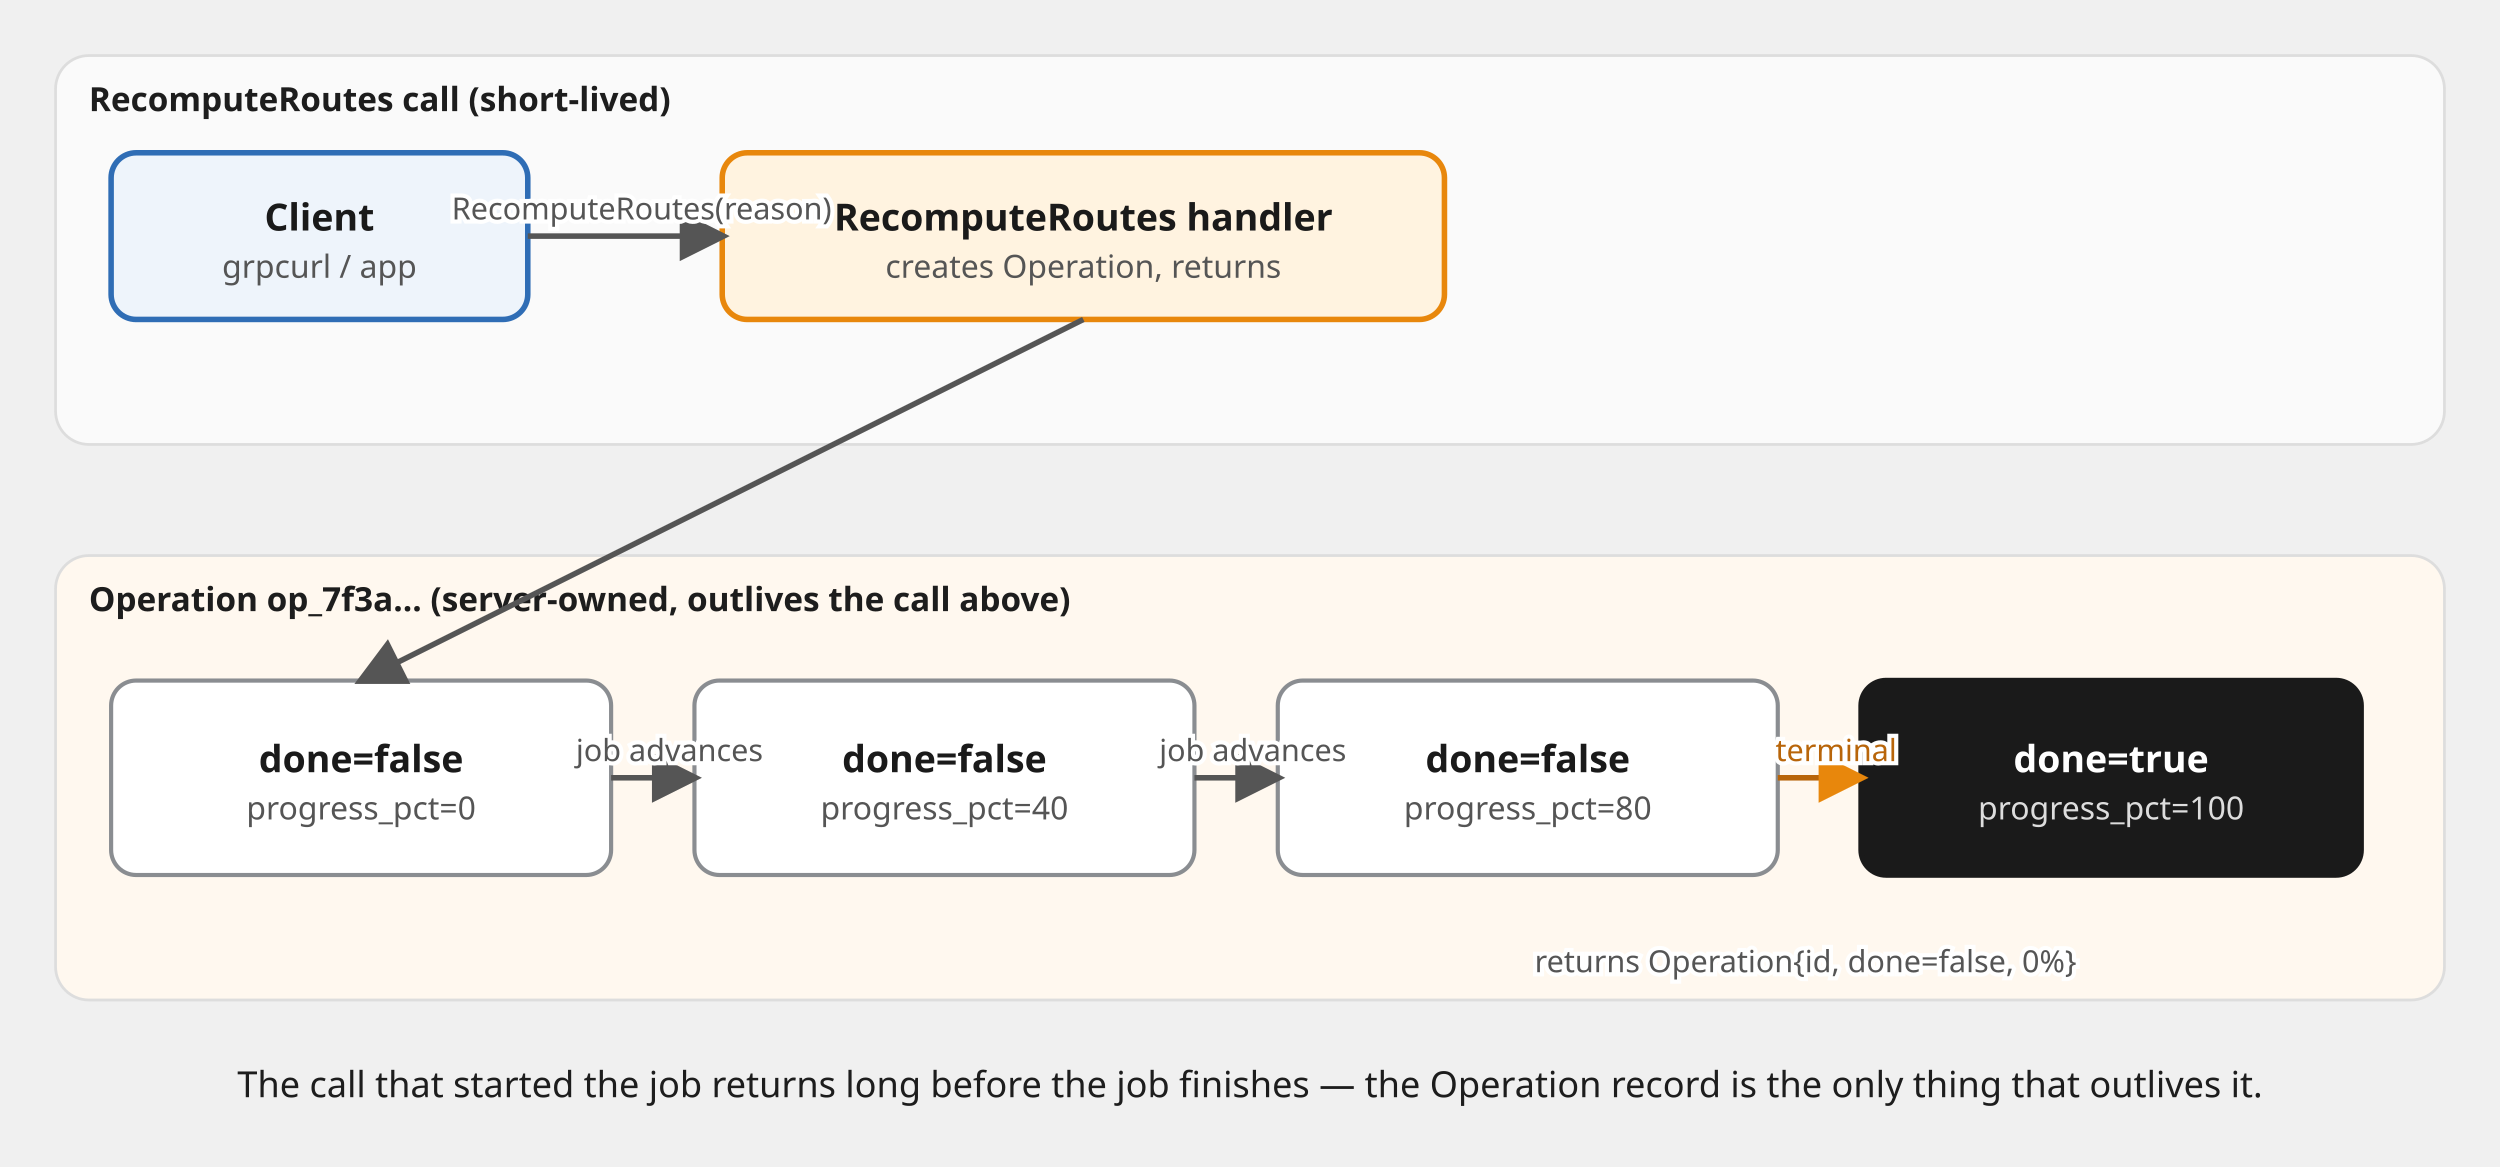
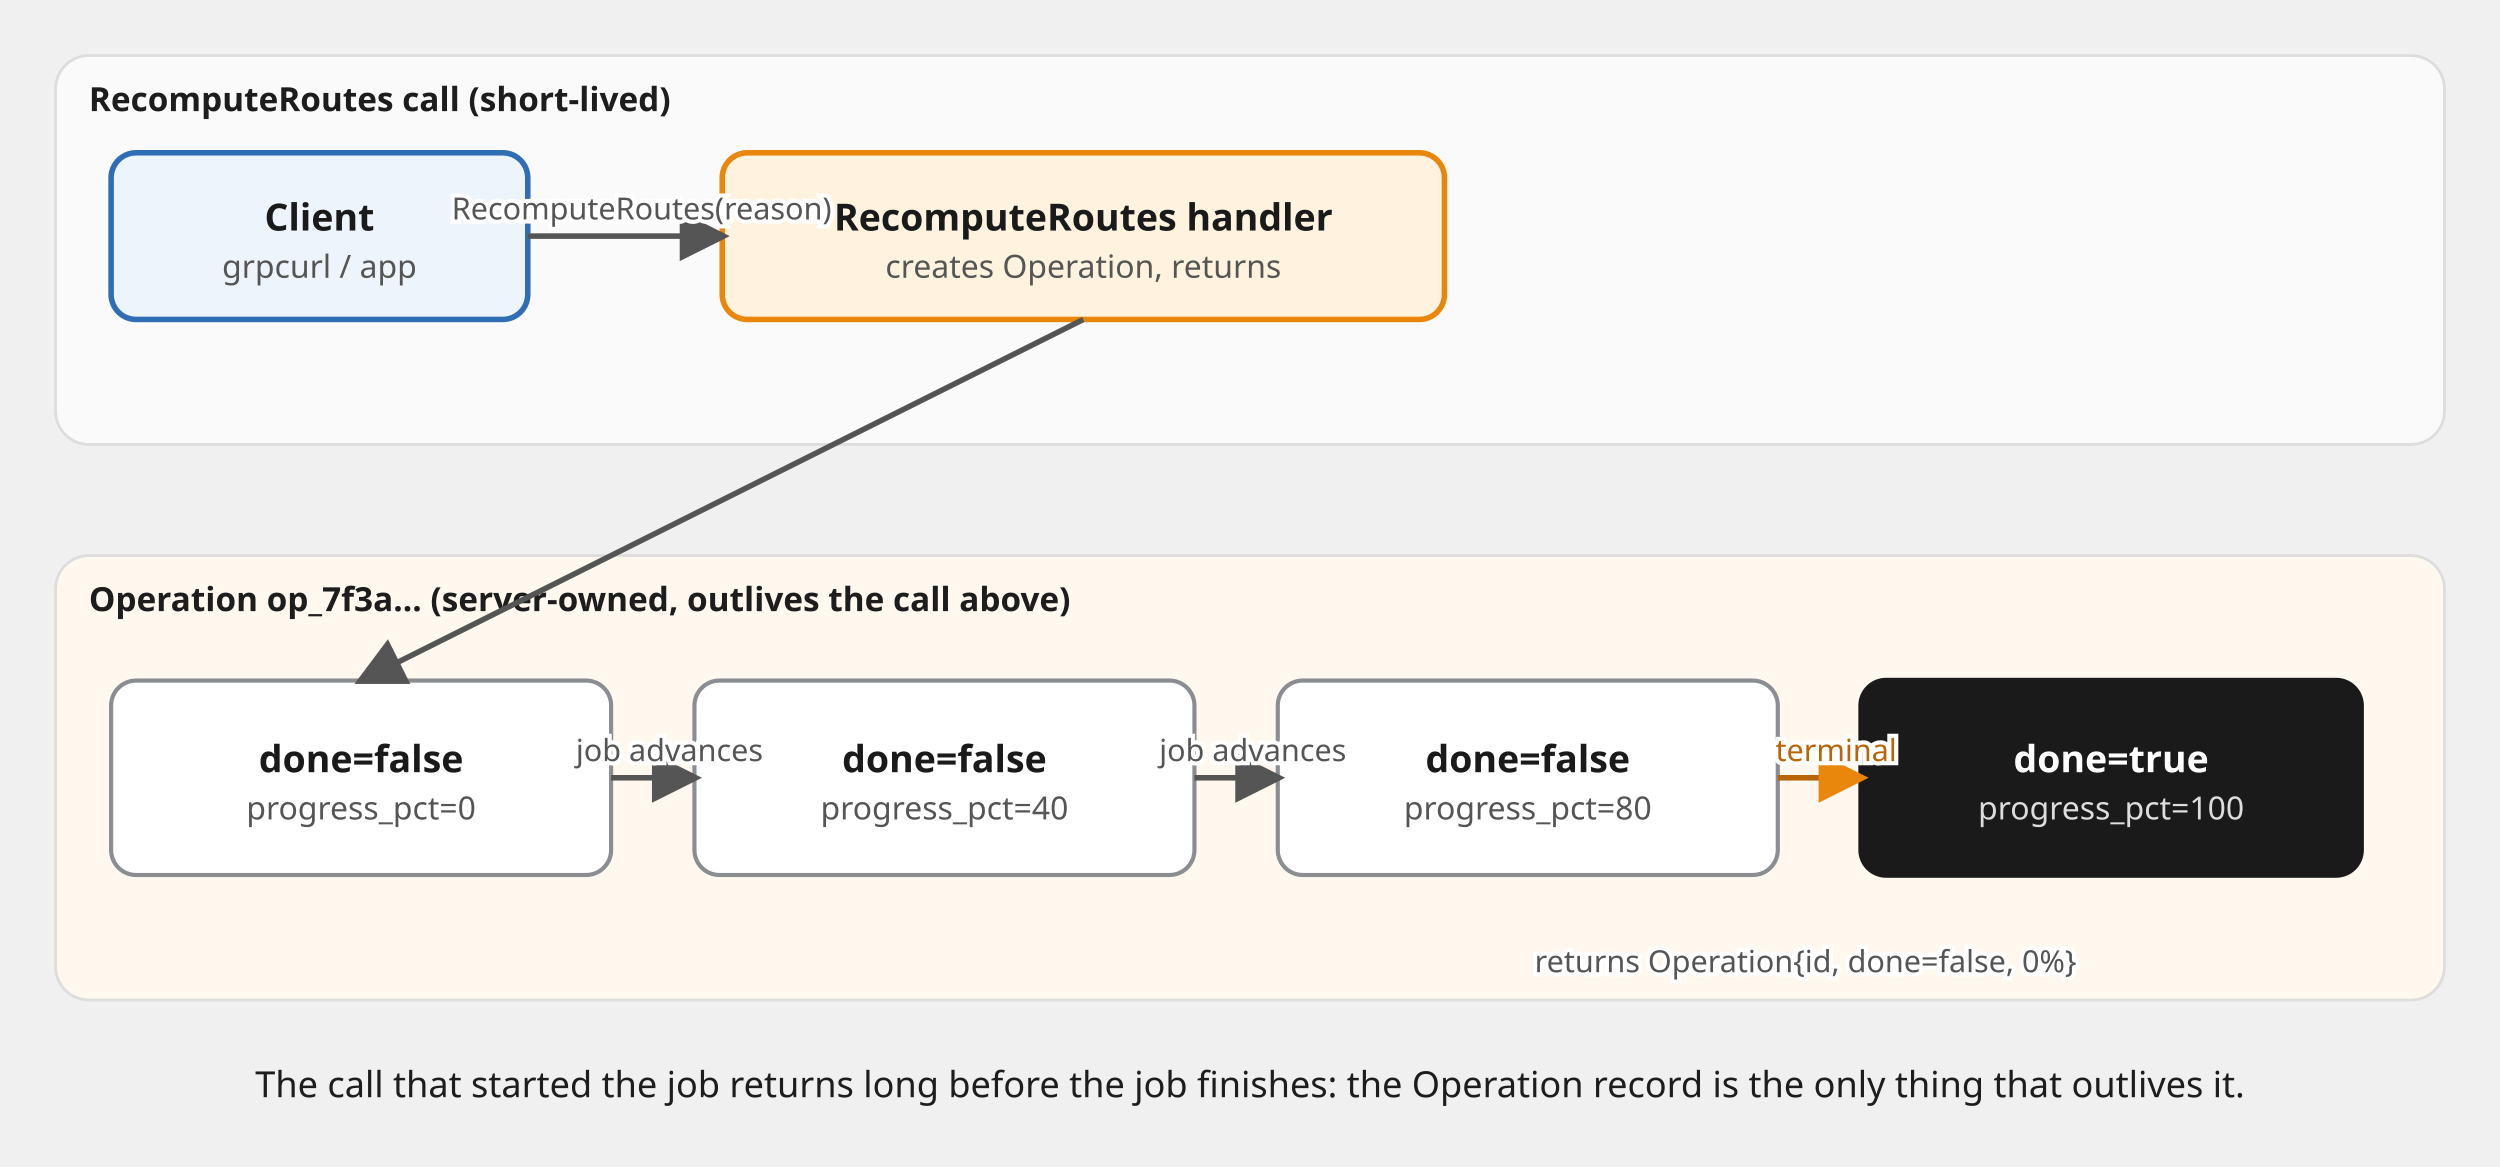
<svg xmlns="http://www.w3.org/2000/svg" viewBox="0 0 900 420" font-family="'Red Hat Text', system-ui, sans-serif" role="img">
  <defs>
    <marker id="a" viewBox="0 0 10 10" refX="8.5" refY="5" markerWidth="9" markerHeight="9" orient="auto-start-reverse">
      <path d="M0,0 L10,5 L0,10 z" fill="#555" />
    </marker>
    <marker id="am" viewBox="0 0 10 10" refX="8.5" refY="5" markerWidth="9" markerHeight="9" orient="auto-start-reverse">
      <path d="M0,0 L10,5 L0,10 z" fill="#e8870c" />
    </marker>
  </defs>
  <rect x="20" y="20" width="860" height="140" rx="12" fill="#fafafa" stroke="#ddd" />
  <text x="32" y="40" font-size="12" font-weight="700" fill="#1d1d1d">RecomputeRoutes call (short-lived)</text>
  <rect x="20" y="200" width="860" height="160" rx="12" fill="#fff8ef" stroke="#ddd" />
  <text x="32" y="220" font-size="12" font-weight="700" fill="#1d1d1d">Operation op_7f3a... (server-owned, outlives the call above)</text>
  <rect x="40" y="55" width="150" height="60" rx="9" fill="#eef4fb" stroke="#2f6db5" stroke-width="2" />
  <text x="115.0" y="83.0" font-size="13.5" font-weight="700" fill="#1a1a1a" text-anchor="middle">Client</text>
  <text x="115.0" y="100.0" font-size="11.5" fill="#555555" text-anchor="middle">grpcurl / app</text>
  <rect x="260" y="55" width="260" height="60" rx="9" fill="#fff3e0" stroke="#e8870c" stroke-width="2" />
  <text x="390.0" y="83.0" font-size="13.5" font-weight="700" fill="#1a1a1a" text-anchor="middle">RecomputeRoutes handler</text>
  <text x="390.0" y="100.0" font-size="11.5" fill="#555555" text-anchor="middle">creates Operation, returns</text>
  <rect x="40" y="245" width="180" height="70" rx="9" fill="#ffffff" stroke="#8a8d91" stroke-width="1.5" />
  <text x="130.0" y="278.0" font-size="13.5" font-weight="700" fill="#1a1a1a" text-anchor="middle">done=false</text>
  <text x="130.0" y="295.0" font-size="11.5" fill="#555555" text-anchor="middle">progress_pct=0</text>
  <rect x="250" y="245" width="180" height="70" rx="9" fill="#ffffff" stroke="#8a8d91" stroke-width="1.5" />
  <text x="340.0" y="278.0" font-size="13.5" font-weight="700" fill="#1a1a1a" text-anchor="middle">done=false</text>
  <text x="340.0" y="295.0" font-size="11.5" fill="#555555" text-anchor="middle">progress_pct=40</text>
  <rect x="460" y="245" width="180" height="70" rx="9" fill="#ffffff" stroke="#8a8d91" stroke-width="1.5" />
  <text x="550.0" y="278.0" font-size="13.5" font-weight="700" fill="#1a1a1a" text-anchor="middle">done=false</text>
  <text x="550.0" y="295.0" font-size="11.5" fill="#555555" text-anchor="middle">progress_pct=80</text>
  <rect x="670" y="245" width="180" height="70" rx="9" fill="#1a1a1a" stroke="#1a1a1a" stroke-width="2" />
  <text x="760.0" y="278.0" font-size="13.5" font-weight="700" fill="#ffffff" text-anchor="middle">done=true</text>
  <text x="760.0" y="295.0" font-size="11.5" fill="#dddddd" text-anchor="middle">progress_pct=100</text>
  <path d="M190,85 L260,85" fill="none" stroke="#555" stroke-width="2" marker-end="url(#a)" />
  <text x="231.0" y="79.0" font-size="11" fill="#ffffff" stroke="#ffffff" stroke-width="3" paint-order="stroke" text-anchor="middle">RecomputeRoutes(reason)</text>
  <text x="231.0" y="79.0" font-size="11" fill="#555" text-anchor="middle">RecomputeRoutes(reason)</text>
  <path d="M390,115 L130,245" fill="none" stroke="#555" stroke-width="2" marker-end="url(#a)" />
  <text x="650.0" y="350.0" font-size="11" fill="#ffffff" stroke="#ffffff" stroke-width="3" paint-order="stroke" text-anchor="middle">returns Operation{id, done=false, 0%}</text>
  <text x="650.0" y="350.0" font-size="11" fill="#555" text-anchor="middle">returns Operation{id, done=false, 0%}</text>
  <path d="M220,280 L250,280" fill="none" stroke="#555" stroke-width="2" marker-end="url(#a)" />
  <text x="241.0" y="274.0" font-size="11" fill="#ffffff" stroke="#ffffff" stroke-width="3" paint-order="stroke" text-anchor="middle">job advances</text>
  <text x="241.0" y="274.0" font-size="11" fill="#555" text-anchor="middle">job advances</text>
  <path d="M430,280 L460,280" fill="none" stroke="#555" stroke-width="2" marker-end="url(#a)" />
  <text x="451.0" y="274.0" font-size="11" fill="#ffffff" stroke="#ffffff" stroke-width="3" paint-order="stroke" text-anchor="middle">job advances</text>
  <text x="451.0" y="274.0" font-size="11" fill="#555" text-anchor="middle">job advances</text>
  <path d="M640,280 L670,280" fill="none" stroke="#b8650a" stroke-width="2" marker-end="url(#am)" />
  <text x="661.0" y="274.0" font-size="11" fill="#ffffff" stroke="#ffffff" stroke-width="3" paint-order="stroke" text-anchor="middle">terminal</text>
  <text x="661.0" y="274.0" font-size="11" fill="#b8650a" text-anchor="middle">terminal</text>
-   <text x="450" y="395" font-size="13" fill="#1d1d1d" text-anchor="middle">The call that started the job returns long before the job finishes — the Operation record is the only thing that outlives it.</text>
+   <text x="450" y="395" font-size="13" fill="#1d1d1d" text-anchor="middle">The call that started the job returns long before the job finishes: the Operation record is the only thing that outlives it.</text>
</svg>
